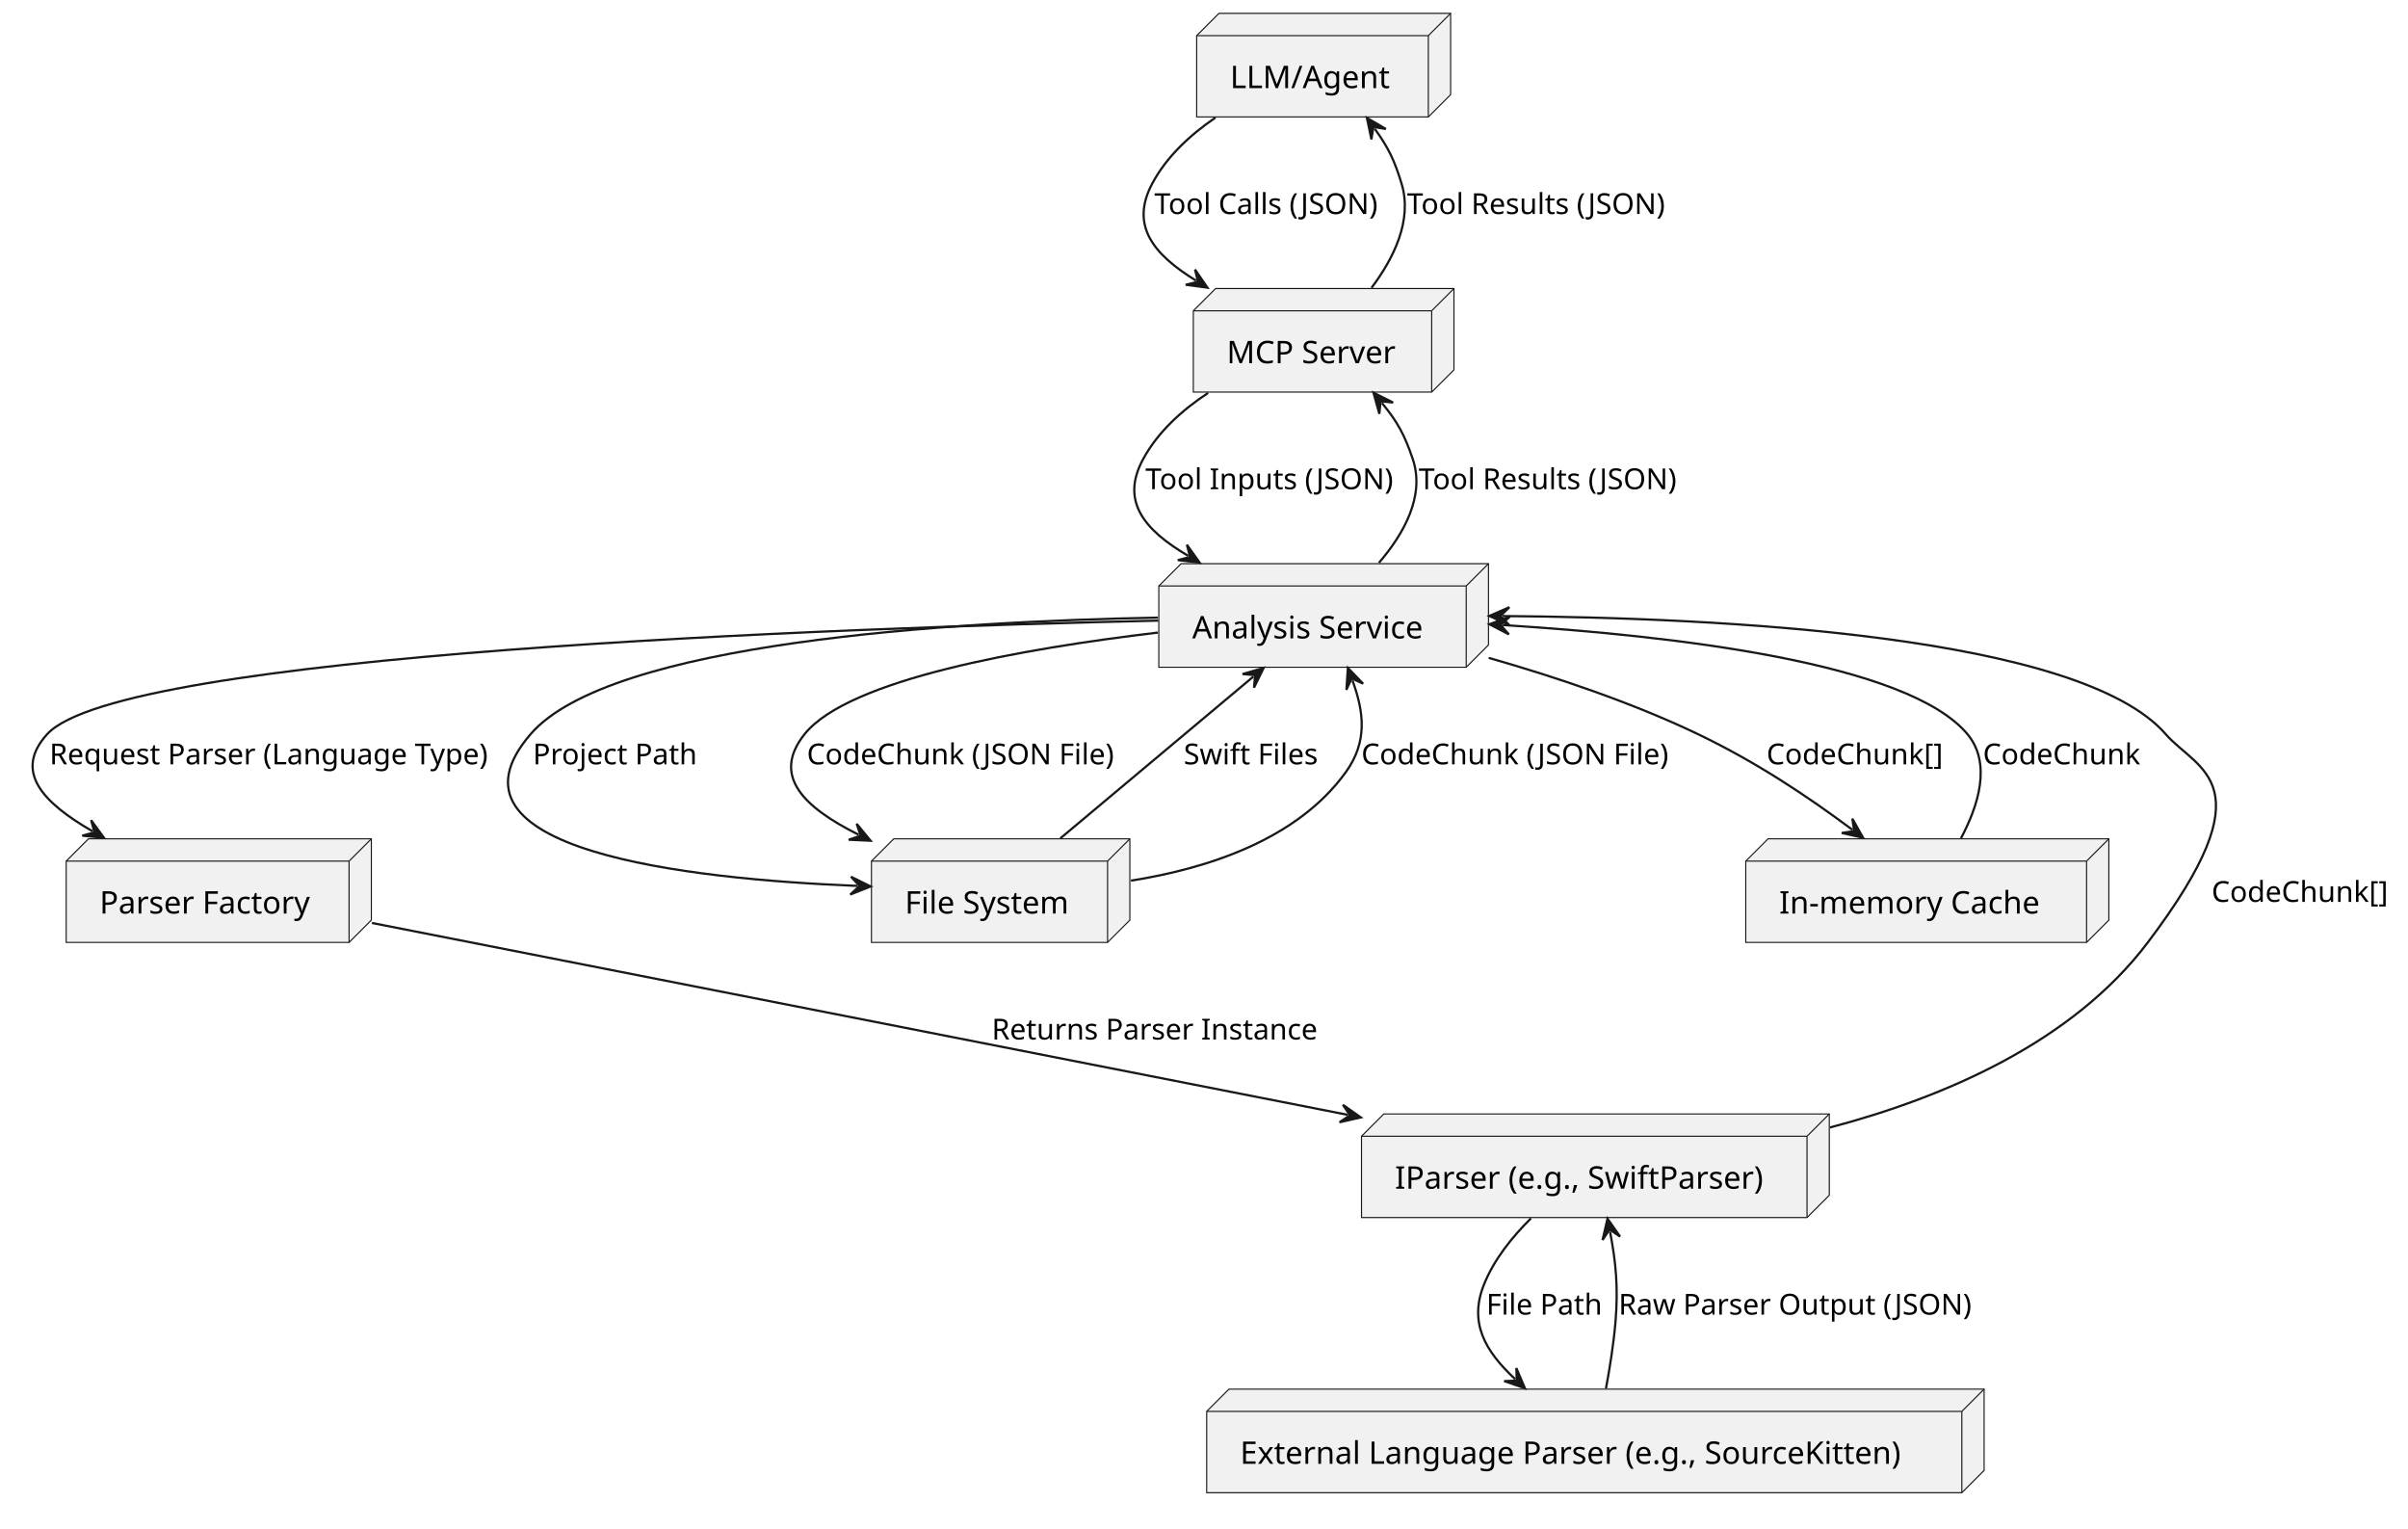
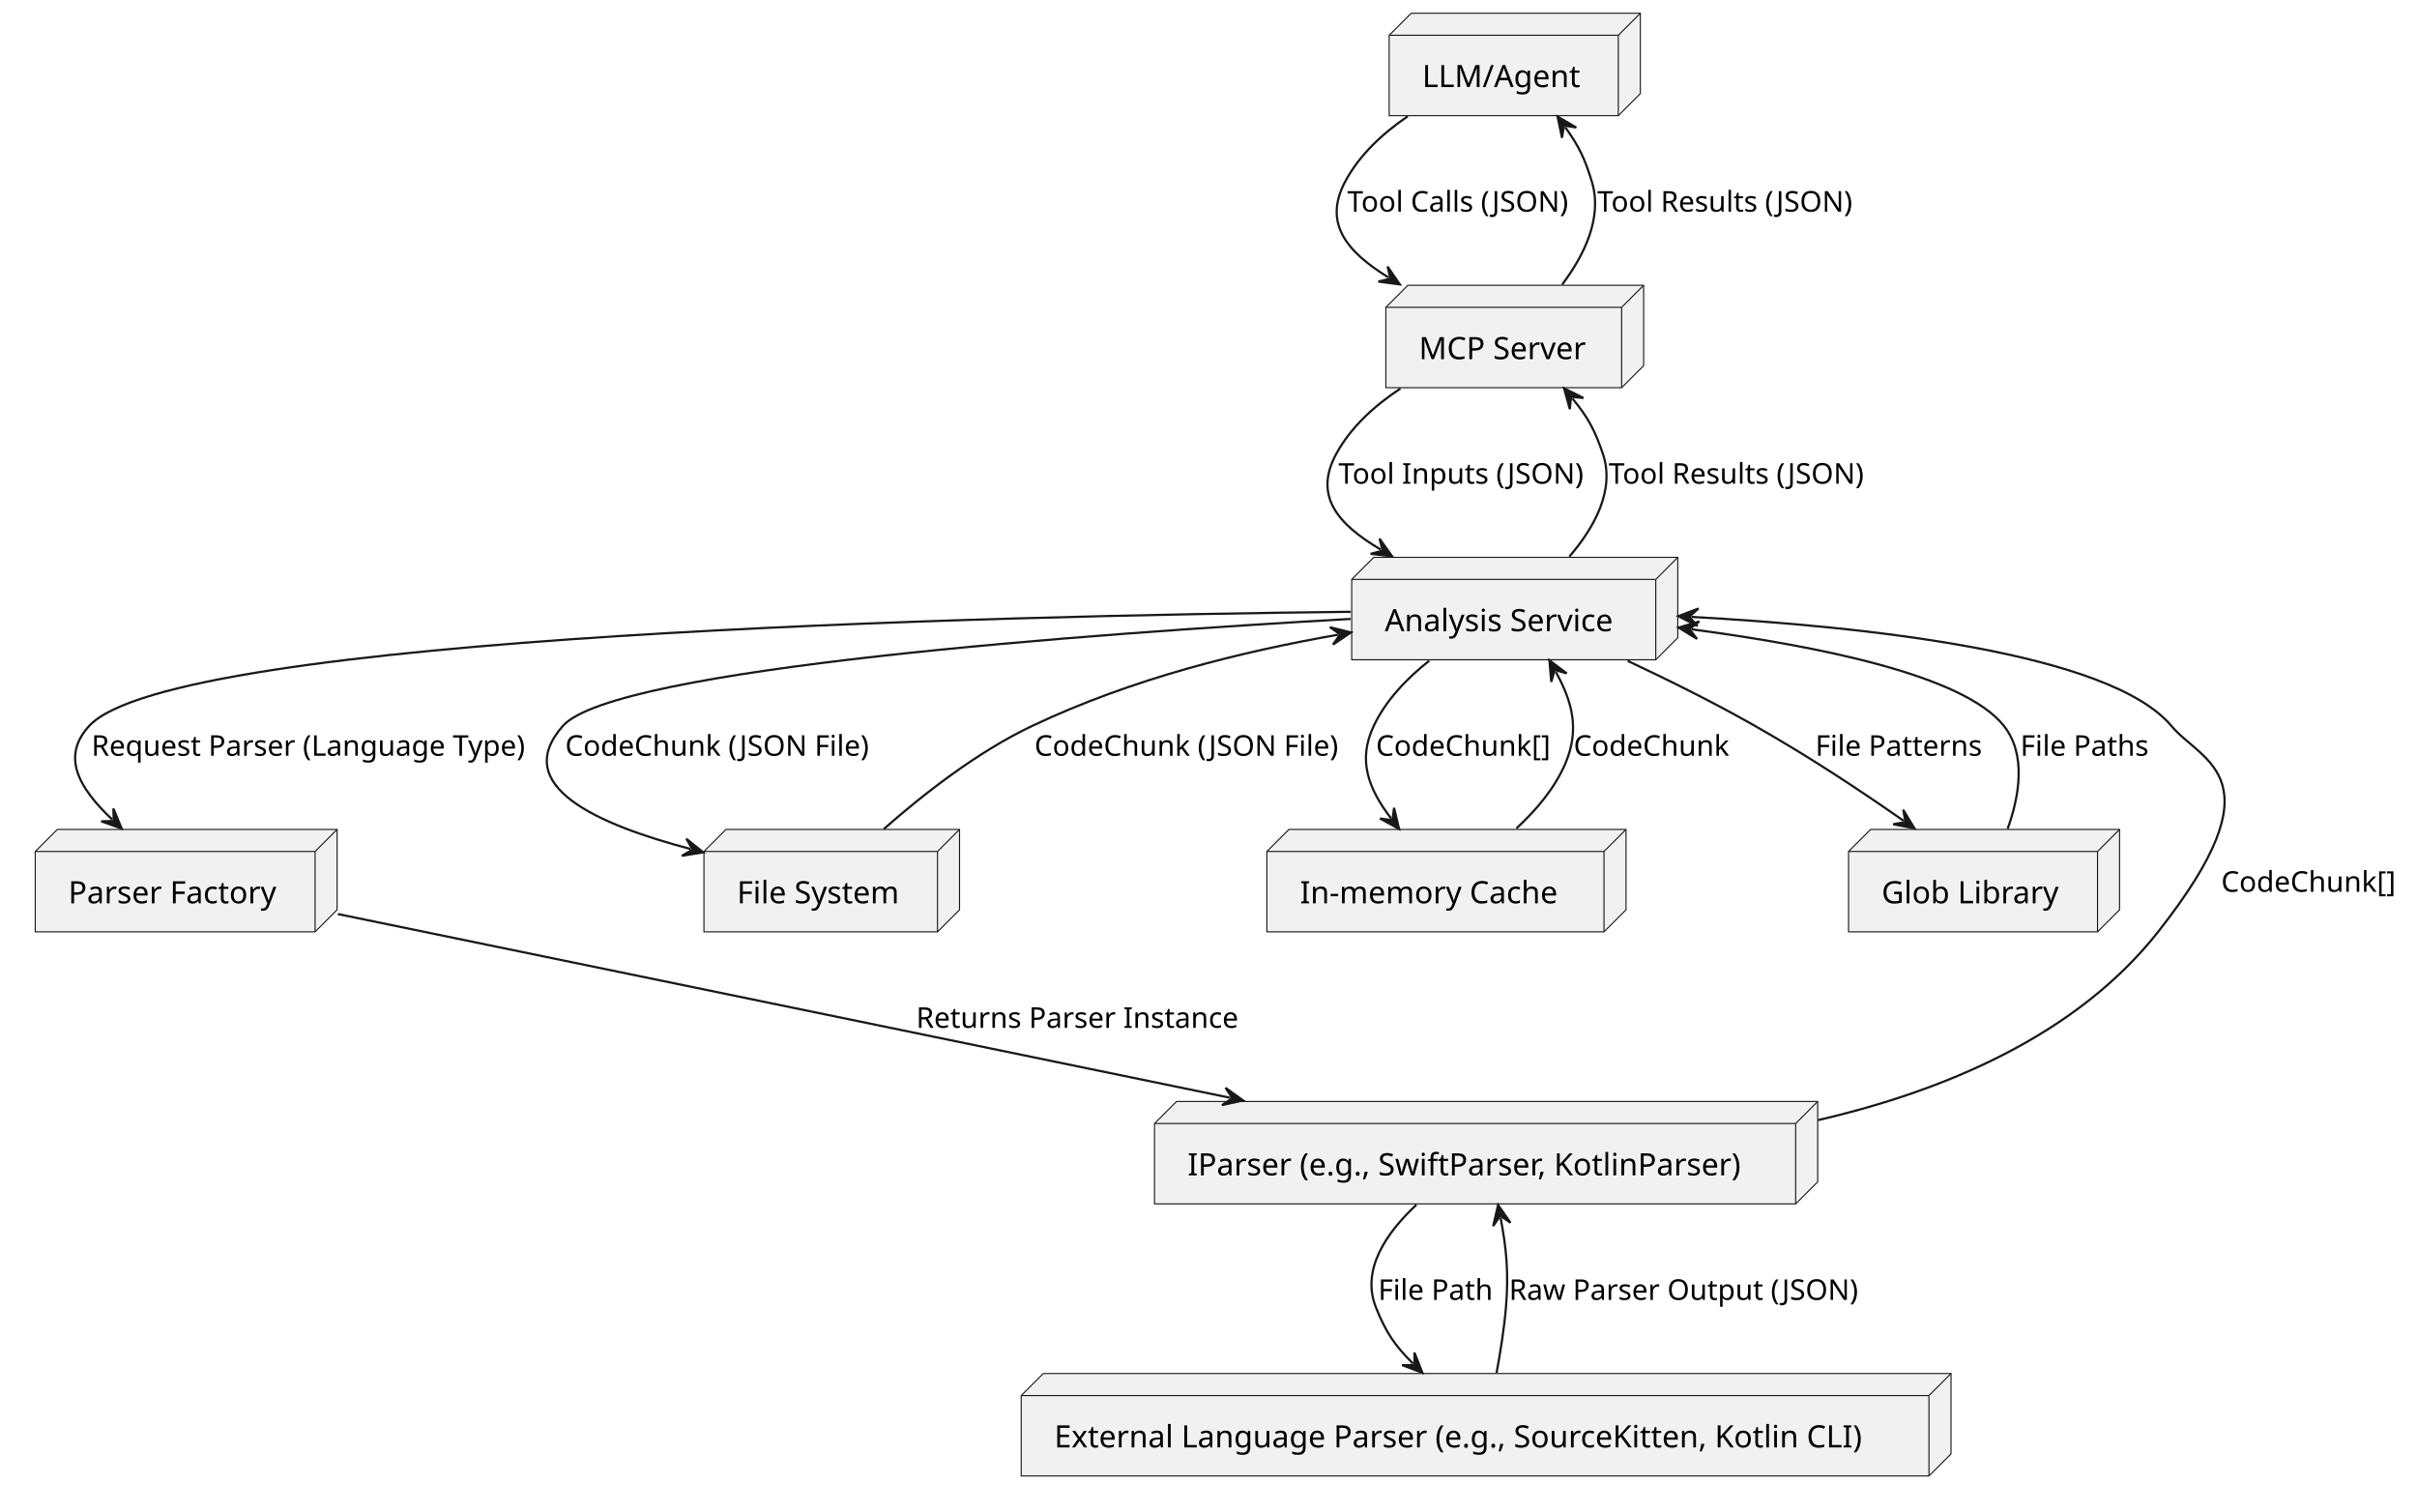
- <svg xmlns="http://www.w3.org/2000/svg" contentStyleType="text/css" height="686px" preserveAspectRatio="none" style="width:1081px;height:686px;background:#FFFFFF;" version="1.1" viewBox="0 0 1081 686" width="1081px" zoomAndPan="magnify">
+ <svg xmlns="http://www.w3.org/2000/svg" contentStyleType="text/css" height="686px" preserveAspectRatio="none" style="width:1097px;height:686px;background:#FFFFFF;" version="1.1" viewBox="0 0 1097 686" width="1097px" zoomAndPan="magnify">
  <defs />
  <g>
    <g id="elem_LLM">
-       <polygon fill="#F1F1F1" points="537.21,16,547.21,6,651.21,6,651.21,42.488,641.21,52.488,537.21,52.488,537.21,16" style="stroke:#181818;stroke-width:0.5;" />
-       <line style="stroke:#181818;stroke-width:0.5;" x1="641.21" x2="651.21" y1="16" y2="6" />
-       <line style="stroke:#181818;stroke-width:0.5;" x1="537.21" x2="641.21" y1="16" y2="16" />
-       <line style="stroke:#181818;stroke-width:0.5;" x1="641.21" x2="641.21" y1="16" y2="52.488" />
-       <text fill="#000000" font-family="sans-serif" font-size="14" lengthAdjust="spacing" textLength="74" x="552.21" y="39.535">LLM/Agent</text>
+       <polygon fill="#F1F1F1" points="630.5,16,640.5,6,744.5,6,744.5,42.488,734.5,52.488,630.5,52.488,630.5,16" style="stroke:#181818;stroke-width:0.5;" />
+       <line style="stroke:#181818;stroke-width:0.5;" x1="734.5" x2="744.5" y1="16" y2="6" />
+       <line style="stroke:#181818;stroke-width:0.5;" x1="630.5" x2="734.5" y1="16" y2="16" />
+       <line style="stroke:#181818;stroke-width:0.5;" x1="734.5" x2="734.5" y1="16" y2="52.488" />
+       <text fill="#000000" font-family="sans-serif" font-size="14" lengthAdjust="spacing" textLength="74" x="645.5" y="39.535">LLM/Agent</text>
    </g>
    <g id="elem_Server">
-       <polygon fill="#F1F1F1" points="535.71,139.49,545.71,129.49,652.71,129.49,652.71,165.978,642.71,175.978,535.71,175.978,535.71,139.49" style="stroke:#181818;stroke-width:0.5;" />
-       <line style="stroke:#181818;stroke-width:0.5;" x1="642.71" x2="652.71" y1="139.49" y2="129.49" />
-       <line style="stroke:#181818;stroke-width:0.5;" x1="535.71" x2="642.71" y1="139.49" y2="139.49" />
-       <line style="stroke:#181818;stroke-width:0.5;" x1="642.71" x2="642.71" y1="139.49" y2="175.978" />
-       <text fill="#000000" font-family="sans-serif" font-size="14" lengthAdjust="spacing" textLength="77" x="550.71" y="163.025">MCP Server</text>
+       <polygon fill="#F1F1F1" points="629,139.49,639,129.49,746,129.49,746,165.978,736,175.978,629,175.978,629,139.49" style="stroke:#181818;stroke-width:0.5;" />
+       <line style="stroke:#181818;stroke-width:0.5;" x1="736" x2="746" y1="139.49" y2="129.49" />
+       <line style="stroke:#181818;stroke-width:0.5;" x1="629" x2="736" y1="139.49" y2="139.49" />
+       <line style="stroke:#181818;stroke-width:0.5;" x1="736" x2="736" y1="139.49" y2="175.978" />
+       <text fill="#000000" font-family="sans-serif" font-size="14" lengthAdjust="spacing" textLength="77" x="644" y="163.025">MCP Server</text>
    </g>
    <g id="elem_AS">
-       <polygon fill="#F1F1F1" points="520.21,262.98,530.21,252.98,668.21,252.98,668.21,289.468,658.21,299.468,520.21,299.468,520.21,262.98" style="stroke:#181818;stroke-width:0.5;" />
-       <line style="stroke:#181818;stroke-width:0.5;" x1="658.21" x2="668.21" y1="262.98" y2="252.98" />
-       <line style="stroke:#181818;stroke-width:0.5;" x1="520.21" x2="658.21" y1="262.98" y2="262.98" />
-       <line style="stroke:#181818;stroke-width:0.5;" x1="658.21" x2="658.21" y1="262.98" y2="299.468" />
-       <text fill="#000000" font-family="sans-serif" font-size="14" lengthAdjust="spacing" textLength="108" x="535.21" y="286.515">Analysis Service</text>
+       <polygon fill="#F1F1F1" points="613.5,262.98,623.5,252.98,761.5,252.98,761.5,289.468,751.5,299.468,613.5,299.468,613.5,262.98" style="stroke:#181818;stroke-width:0.5;" />
+       <line style="stroke:#181818;stroke-width:0.5;" x1="751.5" x2="761.5" y1="262.98" y2="252.98" />
+       <line style="stroke:#181818;stroke-width:0.5;" x1="613.5" x2="751.5" y1="262.98" y2="262.98" />
+       <line style="stroke:#181818;stroke-width:0.5;" x1="751.5" x2="751.5" y1="262.98" y2="299.468" />
+       <text fill="#000000" font-family="sans-serif" font-size="14" lengthAdjust="spacing" textLength="108" x="628.5" y="286.515">Analysis Service</text>
    </g>
    <g id="elem_PF">
-       <polygon fill="#F1F1F1" points="29.71,386.47,39.71,376.47,166.71,376.47,166.71,412.958,156.71,422.958,29.71,422.958,29.71,386.47" style="stroke:#181818;stroke-width:0.5;" />
-       <line style="stroke:#181818;stroke-width:0.5;" x1="156.71" x2="166.71" y1="386.47" y2="376.47" />
-       <line style="stroke:#181818;stroke-width:0.5;" x1="29.71" x2="156.71" y1="386.47" y2="386.47" />
-       <line style="stroke:#181818;stroke-width:0.5;" x1="156.71" x2="156.71" y1="386.47" y2="422.958" />
-       <text fill="#000000" font-family="sans-serif" font-size="14" lengthAdjust="spacing" textLength="97" x="44.71" y="410.005">Parser Factory</text>
+       <polygon fill="#F1F1F1" points="16,386.47,26,376.47,153,376.47,153,412.958,143,422.958,16,422.958,16,386.47" style="stroke:#181818;stroke-width:0.5;" />
+       <line style="stroke:#181818;stroke-width:0.5;" x1="143" x2="153" y1="386.47" y2="376.47" />
+       <line style="stroke:#181818;stroke-width:0.5;" x1="16" x2="143" y1="386.47" y2="386.47" />
+       <line style="stroke:#181818;stroke-width:0.5;" x1="143" x2="143" y1="386.47" y2="422.958" />
+       <text fill="#000000" font-family="sans-serif" font-size="14" lengthAdjust="spacing" textLength="97" x="31" y="410.005">Parser Factory</text>
    </g>
    <g id="elem_Parser">
-       <polygon fill="#F1F1F1" points="611.21,509.95,621.21,499.95,821.21,499.95,821.21,536.438,811.21,546.438,611.21,546.438,611.21,509.95" style="stroke:#181818;stroke-width:0.5;" />
-       <line style="stroke:#181818;stroke-width:0.5;" x1="811.21" x2="821.21" y1="509.95" y2="499.95" />
-       <line style="stroke:#181818;stroke-width:0.5;" x1="611.21" x2="811.21" y1="509.95" y2="509.95" />
-       <line style="stroke:#181818;stroke-width:0.5;" x1="811.21" x2="811.21" y1="509.95" y2="546.438" />
-       <text fill="#000000" font-family="sans-serif" font-size="14" lengthAdjust="spacing" textLength="170" x="626.21" y="533.485">IParser (e.g., SwiftParser)</text>
+       <polygon fill="#F1F1F1" points="524,509.95,534,499.95,825,499.95,825,536.438,815,546.438,524,546.438,524,509.95" style="stroke:#181818;stroke-width:0.5;" />
+       <line style="stroke:#181818;stroke-width:0.5;" x1="815" x2="825" y1="509.95" y2="499.95" />
+       <line style="stroke:#181818;stroke-width:0.5;" x1="524" x2="815" y1="509.95" y2="509.95" />
+       <line style="stroke:#181818;stroke-width:0.5;" x1="815" x2="815" y1="509.95" y2="546.438" />
+       <text fill="#000000" font-family="sans-serif" font-size="14" lengthAdjust="spacing" textLength="261" x="539" y="533.485">IParser (e.g., SwiftParser, KotlinParser)</text>
    </g>
    <g id="elem_ELP">
-       <polygon fill="#F1F1F1" points="541.71,633.44,551.71,623.44,890.71,623.44,890.71,659.928,880.71,669.928,541.71,669.928,541.71,633.44" style="stroke:#181818;stroke-width:0.5;" />
-       <line style="stroke:#181818;stroke-width:0.5;" x1="880.71" x2="890.71" y1="633.44" y2="623.44" />
-       <line style="stroke:#181818;stroke-width:0.5;" x1="541.71" x2="880.71" y1="633.44" y2="633.44" />
-       <line style="stroke:#181818;stroke-width:0.5;" x1="880.71" x2="880.71" y1="633.44" y2="669.928" />
-       <text fill="#000000" font-family="sans-serif" font-size="14" lengthAdjust="spacing" textLength="309" x="556.71" y="656.975">External Language Parser (e.g., SourceKitten)</text>
+       <polygon fill="#F1F1F1" points="463.5,633.44,473.5,623.44,885.5,623.44,885.5,659.928,875.5,669.928,463.5,669.928,463.5,633.44" style="stroke:#181818;stroke-width:0.5;" />
+       <line style="stroke:#181818;stroke-width:0.5;" x1="875.5" x2="885.5" y1="633.44" y2="623.44" />
+       <line style="stroke:#181818;stroke-width:0.5;" x1="463.5" x2="875.5" y1="633.44" y2="633.44" />
+       <line style="stroke:#181818;stroke-width:0.5;" x1="875.5" x2="875.5" y1="633.44" y2="669.928" />
+       <text fill="#000000" font-family="sans-serif" font-size="14" lengthAdjust="spacing" textLength="382" x="478.5" y="656.975">External Language Parser (e.g., SourceKitten, Kotlin CLI)</text>
    </g>
    <g id="elem_FS">
-       <polygon fill="#F1F1F1" points="391.21,386.47,401.21,376.47,507.21,376.47,507.21,412.958,497.21,422.958,391.21,422.958,391.21,386.47" style="stroke:#181818;stroke-width:0.5;" />
-       <line style="stroke:#181818;stroke-width:0.5;" x1="497.21" x2="507.21" y1="386.47" y2="376.47" />
-       <line style="stroke:#181818;stroke-width:0.5;" x1="391.21" x2="497.21" y1="386.47" y2="386.47" />
-       <line style="stroke:#181818;stroke-width:0.5;" x1="497.21" x2="497.21" y1="386.47" y2="422.958" />
-       <text fill="#000000" font-family="sans-serif" font-size="14" lengthAdjust="spacing" textLength="76" x="406.21" y="410.005">File System</text>
+       <polygon fill="#F1F1F1" points="319.5,386.47,329.5,376.47,435.5,376.47,435.5,412.958,425.5,422.958,319.5,422.958,319.5,386.47" style="stroke:#181818;stroke-width:0.5;" />
+       <line style="stroke:#181818;stroke-width:0.5;" x1="425.5" x2="435.5" y1="386.47" y2="376.47" />
+       <line style="stroke:#181818;stroke-width:0.5;" x1="319.5" x2="425.5" y1="386.47" y2="386.47" />
+       <line style="stroke:#181818;stroke-width:0.5;" x1="425.5" x2="425.5" y1="386.47" y2="422.958" />
+       <text fill="#000000" font-family="sans-serif" font-size="14" lengthAdjust="spacing" textLength="76" x="334.5" y="410.005">File System</text>
    </g>
    <g id="elem_Cache">
-       <polygon fill="#F1F1F1" points="783.71,386.47,793.71,376.47,946.71,376.47,946.71,412.958,936.71,422.958,783.71,422.958,783.71,386.47" style="stroke:#181818;stroke-width:0.5;" />
-       <line style="stroke:#181818;stroke-width:0.5;" x1="936.71" x2="946.71" y1="386.47" y2="376.47" />
-       <line style="stroke:#181818;stroke-width:0.5;" x1="783.71" x2="936.71" y1="386.47" y2="386.47" />
-       <line style="stroke:#181818;stroke-width:0.5;" x1="936.71" x2="936.71" y1="386.47" y2="422.958" />
-       <text fill="#000000" font-family="sans-serif" font-size="14" lengthAdjust="spacing" textLength="123" x="798.71" y="410.005">In-memory Cache</text>
+       <polygon fill="#F1F1F1" points="575,386.47,585,376.47,738,376.47,738,412.958,728,422.958,575,422.958,575,386.47" style="stroke:#181818;stroke-width:0.5;" />
+       <line style="stroke:#181818;stroke-width:0.5;" x1="728" x2="738" y1="386.47" y2="376.47" />
+       <line style="stroke:#181818;stroke-width:0.5;" x1="575" x2="728" y1="386.47" y2="386.47" />
+       <line style="stroke:#181818;stroke-width:0.5;" x1="728" x2="728" y1="386.47" y2="422.958" />
+       <text fill="#000000" font-family="sans-serif" font-size="14" lengthAdjust="spacing" textLength="123" x="590" y="410.005">In-memory Cache</text>
+     </g>
+     <g id="elem_GL">
+       <polygon fill="#F1F1F1" points="839,386.47,849,376.47,962,376.47,962,412.958,952,422.958,839,422.958,839,386.47" style="stroke:#181818;stroke-width:0.5;" />
+       <line style="stroke:#181818;stroke-width:0.5;" x1="952" x2="962" y1="386.47" y2="376.47" />
+       <line style="stroke:#181818;stroke-width:0.5;" x1="839" x2="952" y1="386.47" y2="386.47" />
+       <line style="stroke:#181818;stroke-width:0.5;" x1="952" x2="952" y1="386.47" y2="422.958" />
+       <text fill="#000000" font-family="sans-serif" font-size="14" lengthAdjust="spacing" textLength="83" x="854" y="410.005">Glob Library</text>
    </g>
    <g id="link_LLM_Server">
-       <path d="M545.64,52.79 C534.29,60.52 523.64,70.36 517.21,82.49 C507.36,101.07 517.489,113.997 536.939,125.957 " fill="none" id="LLM-to-Server" style="stroke:#181818;stroke-width:1.0;" />
-       <polygon fill="#181818" points="542.05,129.1,536.479,120.978,537.791,126.481,532.288,127.793,542.05,129.1" style="stroke:#181818;stroke-width:1.0;" />
-       <text fill="#000000" font-family="sans-serif" font-size="13" lengthAdjust="spacing" textLength="106" x="518.21" y="96.058">Tool Calls (JSON)</text>
+       <path d="M638.94,52.79 C627.58,60.52 616.93,70.36 610.5,82.49 C600.65,101.07 610.779,113.997 630.229,125.957 " fill="none" id="LLM-to-Server" style="stroke:#181818;stroke-width:1.0;" />
+       <polygon fill="#181818" points="635.34,129.1,629.769,120.978,631.081,126.481,625.578,127.793,635.34,129.1" style="stroke:#181818;stroke-width:1.0;" />
+       <text fill="#000000" font-family="sans-serif" font-size="13" lengthAdjust="spacing" textLength="106" x="611.5" y="96.058">Tool Calls (JSON)</text>
    </g>
    <g id="link_Server_LLM">
-       <path d="M615.7,129.17 C625.61,116.03 634.18,98.86 629.21,82.49 C626,71.94 623.385,66.45 617.145,57.78 " fill="none" id="Server-to-LLM" style="stroke:#181818;stroke-width:1.0;" />
-       <polygon fill="#181818" points="613.64,52.91,615.651,62.551,616.561,56.968,622.144,57.878,613.64,52.91" style="stroke:#181818;stroke-width:1.0;" />
-       <text fill="#000000" font-family="sans-serif" font-size="13" lengthAdjust="spacing" textLength="121" x="631.67" y="96.058">Tool Results (JSON)</text>
+       <path d="M709,129.17 C718.9,116.03 727.48,98.86 722.5,82.49 C719.29,71.94 716.675,66.45 710.435,57.78 " fill="none" id="Server-to-LLM" style="stroke:#181818;stroke-width:1.0;" />
+       <polygon fill="#181818" points="706.93,52.91,708.941,62.551,709.851,56.968,715.434,57.878,706.93,52.91" style="stroke:#181818;stroke-width:1.0;" />
+       <text fill="#000000" font-family="sans-serif" font-size="13" lengthAdjust="spacing" textLength="121" x="724.96" y="96.058">Tool Results (JSON)</text>
    </g>
    <g id="link_Server_AS">
-       <path d="M542.34,176.35 C530.71,184 519.85,193.78 513.21,205.98 C502.98,224.74 513.3,237.624 533.38,249.454 " fill="none" id="Server-to-AS" style="stroke:#181818;stroke-width:1.0;" />
-       <polygon fill="#181818" points="538.55,252.5,532.826,244.485,534.242,249.962,528.765,251.378,538.55,252.5" style="stroke:#181818;stroke-width:1.0;" />
-       <text fill="#000000" font-family="sans-serif" font-size="13" lengthAdjust="spacing" textLength="115" x="514.21" y="219.548">Tool Inputs (JSON)</text>
+       <path d="M635.63,176.35 C624,184 613.15,193.78 606.5,205.98 C596.27,224.74 606.59,237.625 626.68,249.456 " fill="none" id="Server-to-AS" style="stroke:#181818;stroke-width:1.0;" />
+       <polygon fill="#181818" points="631.85,252.5,626.124,244.487,627.542,249.963,622.065,251.38,631.85,252.5" style="stroke:#181818;stroke-width:1.0;" />
+       <text fill="#000000" font-family="sans-serif" font-size="13" lengthAdjust="spacing" textLength="115" x="607.5" y="219.548">Tool Inputs (JSON)</text>
    </g>
    <g id="link_AS_Server">
-       <path d="M619.02,252.6 C630.22,239.58 639.82,222.54 634.21,205.98 C630.54,195.16 627.452,189.453 620.392,180.873 " fill="none" id="AS-to-Server" style="stroke:#181818;stroke-width:1.0;" />
-       <polygon fill="#181818" points="616.58,176.24,619.21,185.731,619.757,180.101,625.387,180.648,616.58,176.24" style="stroke:#181818;stroke-width:1.0;" />
-       <text fill="#000000" font-family="sans-serif" font-size="13" lengthAdjust="spacing" textLength="121" x="636.86" y="219.548">Tool Results (JSON)</text>
+       <path d="M712.31,252.6 C723.51,239.58 733.11,222.54 727.5,205.98 C723.83,195.16 720.742,189.453 713.682,180.873 " fill="none" id="AS-to-Server" style="stroke:#181818;stroke-width:1.0;" />
+       <polygon fill="#181818" points="709.87,176.24,712.5,185.731,713.047,180.101,718.677,180.648,709.87,176.24" style="stroke:#181818;stroke-width:1.0;" />
+       <text fill="#000000" font-family="sans-serif" font-size="13" lengthAdjust="spacing" textLength="121" x="730.15" y="219.548">Tool Results (JSON)</text>
+     </g>
+     <g id="link_AS_GL">
+       <path d="M738.73,299.96 C757.22,308.64 778.08,318.99 796.5,329.47 C821.58,343.73 843.75,358.425 863.99,372.555 " fill="none" id="AS-to-GL" style="stroke:#181818;stroke-width:1.0;" />
+       <polygon fill="#181818" points="868.91,375.99,863.82,367.558,864.81,373.128,859.241,374.118,868.91,375.99" style="stroke:#181818;stroke-width:1.0;" />
+       <text fill="#000000" font-family="sans-serif" font-size="13" lengthAdjust="spacing" textLength="77" x="823.92" y="343.038">File Patterns</text>
+     </g>
+     <g id="link_GL_AS">
+       <path d="M911.21,376.17 C916.51,361.4 919.81,342.48 909.5,329.47 C891.19,306.34 824.938,293.23 767.778,285.64 " fill="none" id="GL-to-AS" style="stroke:#181818;stroke-width:1.0;" />
+       <polygon fill="#181818" points="761.83,284.85,770.225,290,766.787,285.508,771.278,282.07,761.83,284.85" style="stroke:#181818;stroke-width:1.0;" />
+       <text fill="#000000" font-family="sans-serif" font-size="13" lengthAdjust="spacing" textLength="60" x="916.96" y="343.038">File Paths</text>
+     </g>
+     <g id="link_AS_PF">
+       <path d="M613.04,277.69 C451.18,279.48 78.66,288.1 40.5,329.47 C27.56,343.49 35.871,357.676 50.882,371.946 " fill="none" id="AS-to-PF" style="stroke:#181818;stroke-width:1.0;" />
+       <polygon fill="#181818" points="55.23,376.08,51.463,366.98,51.606,372.635,45.951,372.778,55.23,376.08" style="stroke:#181818;stroke-width:1.0;" />
+       <text fill="#000000" font-family="sans-serif" font-size="13" lengthAdjust="spacing" textLength="198" x="41.5" y="343.038">Request Parser (Language Type)</text>
+     </g>
+     <g id="link_PF_Parser">
+       <path d="M153.34,414.88 C254.33,435.68 437.833,473.47 558.363,498.28 " fill="none" id="PF-to-Parser" style="stroke:#181818;stroke-width:1.0;" />
+       <polygon fill="#181818" points="564.24,499.49,556.231,493.758,559.343,498.482,554.618,501.593,564.24,499.49" style="stroke:#181818;stroke-width:1.0;" />
+       <text fill="#000000" font-family="sans-serif" font-size="13" lengthAdjust="spacing" textLength="147" x="415.82" y="466.518">Returns Parser Instance</text>
+     </g>
+     <g id="link_Parser_ELP">
+       <path d="M642.87,546.83 C629.17,559.6 617.65,576.38 624.5,593.44 C628.99,604.63 632.865,610.56 641.305,618.87 " fill="none" id="Parser-to-ELP" style="stroke:#181818;stroke-width:1.0;" />
+       <polygon fill="#181818" points="645.58,623.08,641.973,613.915,642.017,619.572,636.36,619.616,645.58,623.08" style="stroke:#181818;stroke-width:1.0;" />
+       <text fill="#000000" font-family="sans-serif" font-size="13" lengthAdjust="spacing" textLength="53" x="625.5" y="590.008">File Path</text>
+     </g>
+     <g id="link_ELP_Parser">
+       <path d="M679.24,623.16 C680.95,613.99 682.66,603.25 683.5,593.44 C684.83,577.86 683.68,566.291 681.07,552.801 " fill="none" id="ELP-to-Parser" style="stroke:#181818;stroke-width:1.0;" />
+       <polygon fill="#181818" points="679.93,546.91,677.712,556.506,680.88,551.819,685.567,554.986,679.93,546.91" style="stroke:#181818;stroke-width:1.0;" />
+       <text fill="#000000" font-family="sans-serif" font-size="13" lengthAdjust="spacing" textLength="158" x="684.89" y="590.008">Raw Parser Output (JSON)</text>
+     </g>
+     <g id="link_Parser_AS">
+       <path d="M825.14,508.41 C882.19,495.24 942.28,470.19 979.5,422.95 C1034.97,352.54 999.69,346.36 985.5,329.47 C957.46,296.08 846.471,284.362 767.691,280.002 " fill="none" id="Parser-to-AS" style="stroke:#181818;stroke-width:1.0;" />
+       <polygon fill="#181818" points="761.7,279.67,770.465,284.161,766.692,279.946,770.907,276.173,761.7,279.67" style="stroke:#181818;stroke-width:1.0;" />
+       <text fill="#000000" font-family="sans-serif" font-size="13" lengthAdjust="spacing" textLength="81" x="1008.11" y="404.778">CodeChunk[]</text>
+     </g>
+     <g id="link_AS_Cache">
+       <path d="M648.65,299.92 C638.59,307.88 629.03,317.8 623.5,329.47 C616.08,345.11 621.07,357.943 631.36,371.483 " fill="none" id="AS-to-Cache" style="stroke:#181818;stroke-width:1.0;" />
+       <polygon fill="#181818" points="634.99,376.26,632.729,366.674,631.965,372.279,626.36,371.515,634.99,376.26" style="stroke:#181818;stroke-width:1.0;" />
+       <text fill="#000000" font-family="sans-serif" font-size="13" lengthAdjust="spacing" textLength="81" x="624.5" y="343.038">CodeChunk[]</text>
+     </g>
+     <g id="link_Cache_AS">
+       <path d="M688.26,375.99 C697.16,367.8 705.71,357.75 710.5,346.47 C716.98,331.19 713.7,318.663 706.13,304.952 " fill="none" id="Cache-to-AS" style="stroke:#181818;stroke-width:1.0;" />
+       <polygon fill="#181818" points="703.23,299.7,704.079,309.512,705.647,304.077,711.082,305.645,703.23,299.7" style="stroke:#181818;stroke-width:1.0;" />
+       <text fill="#000000" font-family="sans-serif" font-size="13" lengthAdjust="spacing" textLength="73" x="714.21" y="343.038">CodeChunk</text>
    </g>
    <g id="link_AS_FS">
-       <path d="M519.77,277.19 C426.31,278.93 273.84,288.22 238.21,329.47 C193.15,381.61 307.895,394.455 384.865,397.595 " fill="none" id="AS-to-FS" style="stroke:#181818;stroke-width:1.0;" />
-       <polygon fill="#181818" points="390.86,397.84,382.031,393.476,385.864,397.636,381.704,401.47,390.86,397.84" style="stroke:#181818;stroke-width:1.0;" />
-       <text fill="#000000" font-family="sans-serif" font-size="13" lengthAdjust="spacing" textLength="74" x="239.21" y="343.038">Project Path</text>
+       <path d="M613.02,280.93 C495.71,287.55 278.77,303.21 255.5,329.47 C231.35,356.71 271.209,374.219 313.389,385.349 " fill="none" id="AS-to-FS" style="stroke:#181818;stroke-width:1.0;" />
+       <polygon fill="#181818" points="319.19,386.88,311.508,380.716,314.356,385.604,309.467,388.451,319.19,386.88" style="stroke:#181818;stroke-width:1.0;" />
+       <text fill="#000000" font-family="sans-serif" font-size="13" lengthAdjust="spacing" textLength="142" x="256.5" y="343.038">CodeChunk (JSON File)</text>
    </g>
    <g id="link_FS_AS">
-       <path d="M476,376.26 C501.99,354.48 536.631,325.464 562.671,303.644 " fill="none" id="FS-to-AS" style="stroke:#181818;stroke-width:1.0;" />
-       <polygon fill="#181818" points="567.27,299.79,557.803,302.505,563.438,303.001,562.941,308.636,567.27,299.79" style="stroke:#181818;stroke-width:1.0;" />
-       <text fill="#000000" font-family="sans-serif" font-size="13" lengthAdjust="spacing" textLength="64" x="531.39" y="343.038">Swift Files</text>
-     </g>
-     <g id="link_AS_FS">
-       <path d="M519.84,283.9 C459.35,291.06 380.9,304.87 361.21,329.47 C346.2,348.21 360.794,362.296 385.464,374.636 " fill="none" id="AS-to-FS-1" style="stroke:#181818;stroke-width:1.0;" />
-       <polygon fill="#181818" points="390.83,377.32,384.57,369.716,386.358,375.083,380.991,376.871,390.83,377.32" style="stroke:#181818;stroke-width:1.0;" />
-       <text fill="#000000" font-family="sans-serif" font-size="13" lengthAdjust="spacing" textLength="142" x="362.21" y="343.038">CodeChunk (JSON File)</text>
-     </g>
-     <g id="link_FS_AS">
-       <path d="M507.69,395.24 C541.82,389.85 582.34,376.91 604.21,346.47 C613.84,333.05 612.48,319.975 607.15,305.395 " fill="none" id="FS-to-AS-1" style="stroke:#181818;stroke-width:1.0;" />
-       <polygon fill="#181818" points="605.09,299.76,604.423,309.586,606.807,304.456,611.937,306.839,605.09,299.76" style="stroke:#181818;stroke-width:1.0;" />
-       <text fill="#000000" font-family="sans-serif" font-size="13" lengthAdjust="spacing" textLength="142" x="611.13" y="343.038">CodeChunk (JSON File)</text>
-     </g>
-     <g id="link_AS_PF">
-       <path d="M519.97,278.53 C372.56,281.9 54.21,293.32 21.21,329.47 C6,346.13 19.001,360.096 41.521,373.065 " fill="none" id="AS-to-PF" style="stroke:#181818;stroke-width:1.0;" />
-       <polygon fill="#181818" points="46.72,376.06,40.917,368.102,42.387,373.565,36.925,375.034,46.72,376.06" style="stroke:#181818;stroke-width:1.0;" />
-       <text fill="#000000" font-family="sans-serif" font-size="13" lengthAdjust="spacing" textLength="198" x="22.21" y="343.038">Request Parser (Language Type)</text>
-     </g>
-     <g id="link_PF_Parser">
-       <path d="M167,414.23 C274.76,435.42 478.223,475.413 605.033,500.343 " fill="none" id="PF-to-Parser" style="stroke:#181818;stroke-width:1.0;" />
-       <polygon fill="#181818" points="610.92,501.5,602.861,495.839,606.014,500.536,601.317,503.689,610.92,501.5" style="stroke:#181818;stroke-width:1.0;" />
-       <text fill="#000000" font-family="sans-serif" font-size="13" lengthAdjust="spacing" textLength="147" x="445.21" y="466.518">Returns Parser Instance</text>
-     </g>
-     <g id="link_Parser_ELP">
-       <path d="M687.29,546.8 C678.85,555.11 670.7,565.26 666.21,576.44 C659.36,593.5 666.492,606.187 680.183,618.957 " fill="none" id="Parser-to-ELP" style="stroke:#181818;stroke-width:1.0;" />
-       <polygon fill="#181818" points="684.57,623.05,680.717,613.986,680.914,619.639,675.26,619.836,684.57,623.05" style="stroke:#181818;stroke-width:1.0;" />
-       <text fill="#000000" font-family="sans-serif" font-size="13" lengthAdjust="spacing" textLength="53" x="667.21" y="590.008">File Path</text>
-     </g>
-     <g id="link_ELP_Parser">
-       <path d="M720.95,623.16 C722.66,613.99 724.37,603.25 725.21,593.44 C726.54,577.86 725.39,566.291 722.78,552.801 " fill="none" id="ELP-to-Parser" style="stroke:#181818;stroke-width:1.0;" />
-       <polygon fill="#181818" points="721.64,546.91,719.422,556.506,722.59,551.819,727.277,554.986,721.64,546.91" style="stroke:#181818;stroke-width:1.0;" />
-       <text fill="#000000" font-family="sans-serif" font-size="13" lengthAdjust="spacing" textLength="158" x="726.6" y="590.008">Raw Parser Output (JSON)</text>
-     </g>
-     <g id="link_Parser_AS">
-       <path d="M821.51,506.02 C872.65,492.54 930.24,467.91 964.21,422.95 C1018.65,350.92 986.77,346.18 972.21,329.47 C933.64,285.2 773.27,277.225 674.56,276.485 " fill="none" id="Parser-to-AS" style="stroke:#181818;stroke-width:1.0;" />
-       <polygon fill="#181818" points="668.56,276.44,677.53,280.507,673.56,276.478,677.59,272.508,668.56,276.44" style="stroke:#181818;stroke-width:1.0;" />
-       <text fill="#000000" font-family="sans-serif" font-size="13" lengthAdjust="spacing" textLength="81" x="992.82" y="404.778">CodeChunk[]</text>
-     </g>
-     <g id="link_AS_Cache">
-       <path d="M668.32,295.25 C698.23,303.8 732.59,315.28 762.21,329.47 C788.83,342.22 811.649,357.565 831.579,372.415 " fill="none" id="AS-to-Cache" style="stroke:#181818;stroke-width:1.0;" />
-       <polygon fill="#181818" points="836.39,376,831.563,367.415,832.381,373.013,826.783,373.83,836.39,376" style="stroke:#181818;stroke-width:1.0;" />
-       <text fill="#000000" font-family="sans-serif" font-size="13" lengthAdjust="spacing" textLength="81" x="793.02" y="343.038">CodeChunk[]</text>
-     </g>
-     <g id="link_Cache_AS">
-       <path d="M880.33,376.2 C888.2,361.44 894.12,342.52 883.21,329.47 C856.36,297.33 750.988,285.293 674.608,280.533 " fill="none" id="Cache-to-AS" style="stroke:#181818;stroke-width:1.0;" />
-       <polygon fill="#181818" points="668.62,280.16,677.354,284.712,673.61,280.471,677.851,276.728,668.62,280.16" style="stroke:#181818;stroke-width:1.0;" />
-       <text fill="#000000" font-family="sans-serif" font-size="13" lengthAdjust="spacing" textLength="73" x="890.17" y="343.038">CodeChunk</text>
+       <path d="M401.15,376.27 C418.52,360.96 443.38,341.36 468.5,329.47 C514.16,307.84 563.631,295.769 607.271,288.099 " fill="none" id="FS-to-AS" style="stroke:#181818;stroke-width:1.0;" />
+       <polygon fill="#181818" points="613.18,287.06,603.624,284.678,608.255,287.925,605.008,292.558,613.18,287.06" style="stroke:#181818;stroke-width:1.0;" />
+       <text fill="#000000" font-family="sans-serif" font-size="13" lengthAdjust="spacing" textLength="142" x="469.5" y="343.038">CodeChunk (JSON File)</text>
    </g>
  </g>
</svg>
